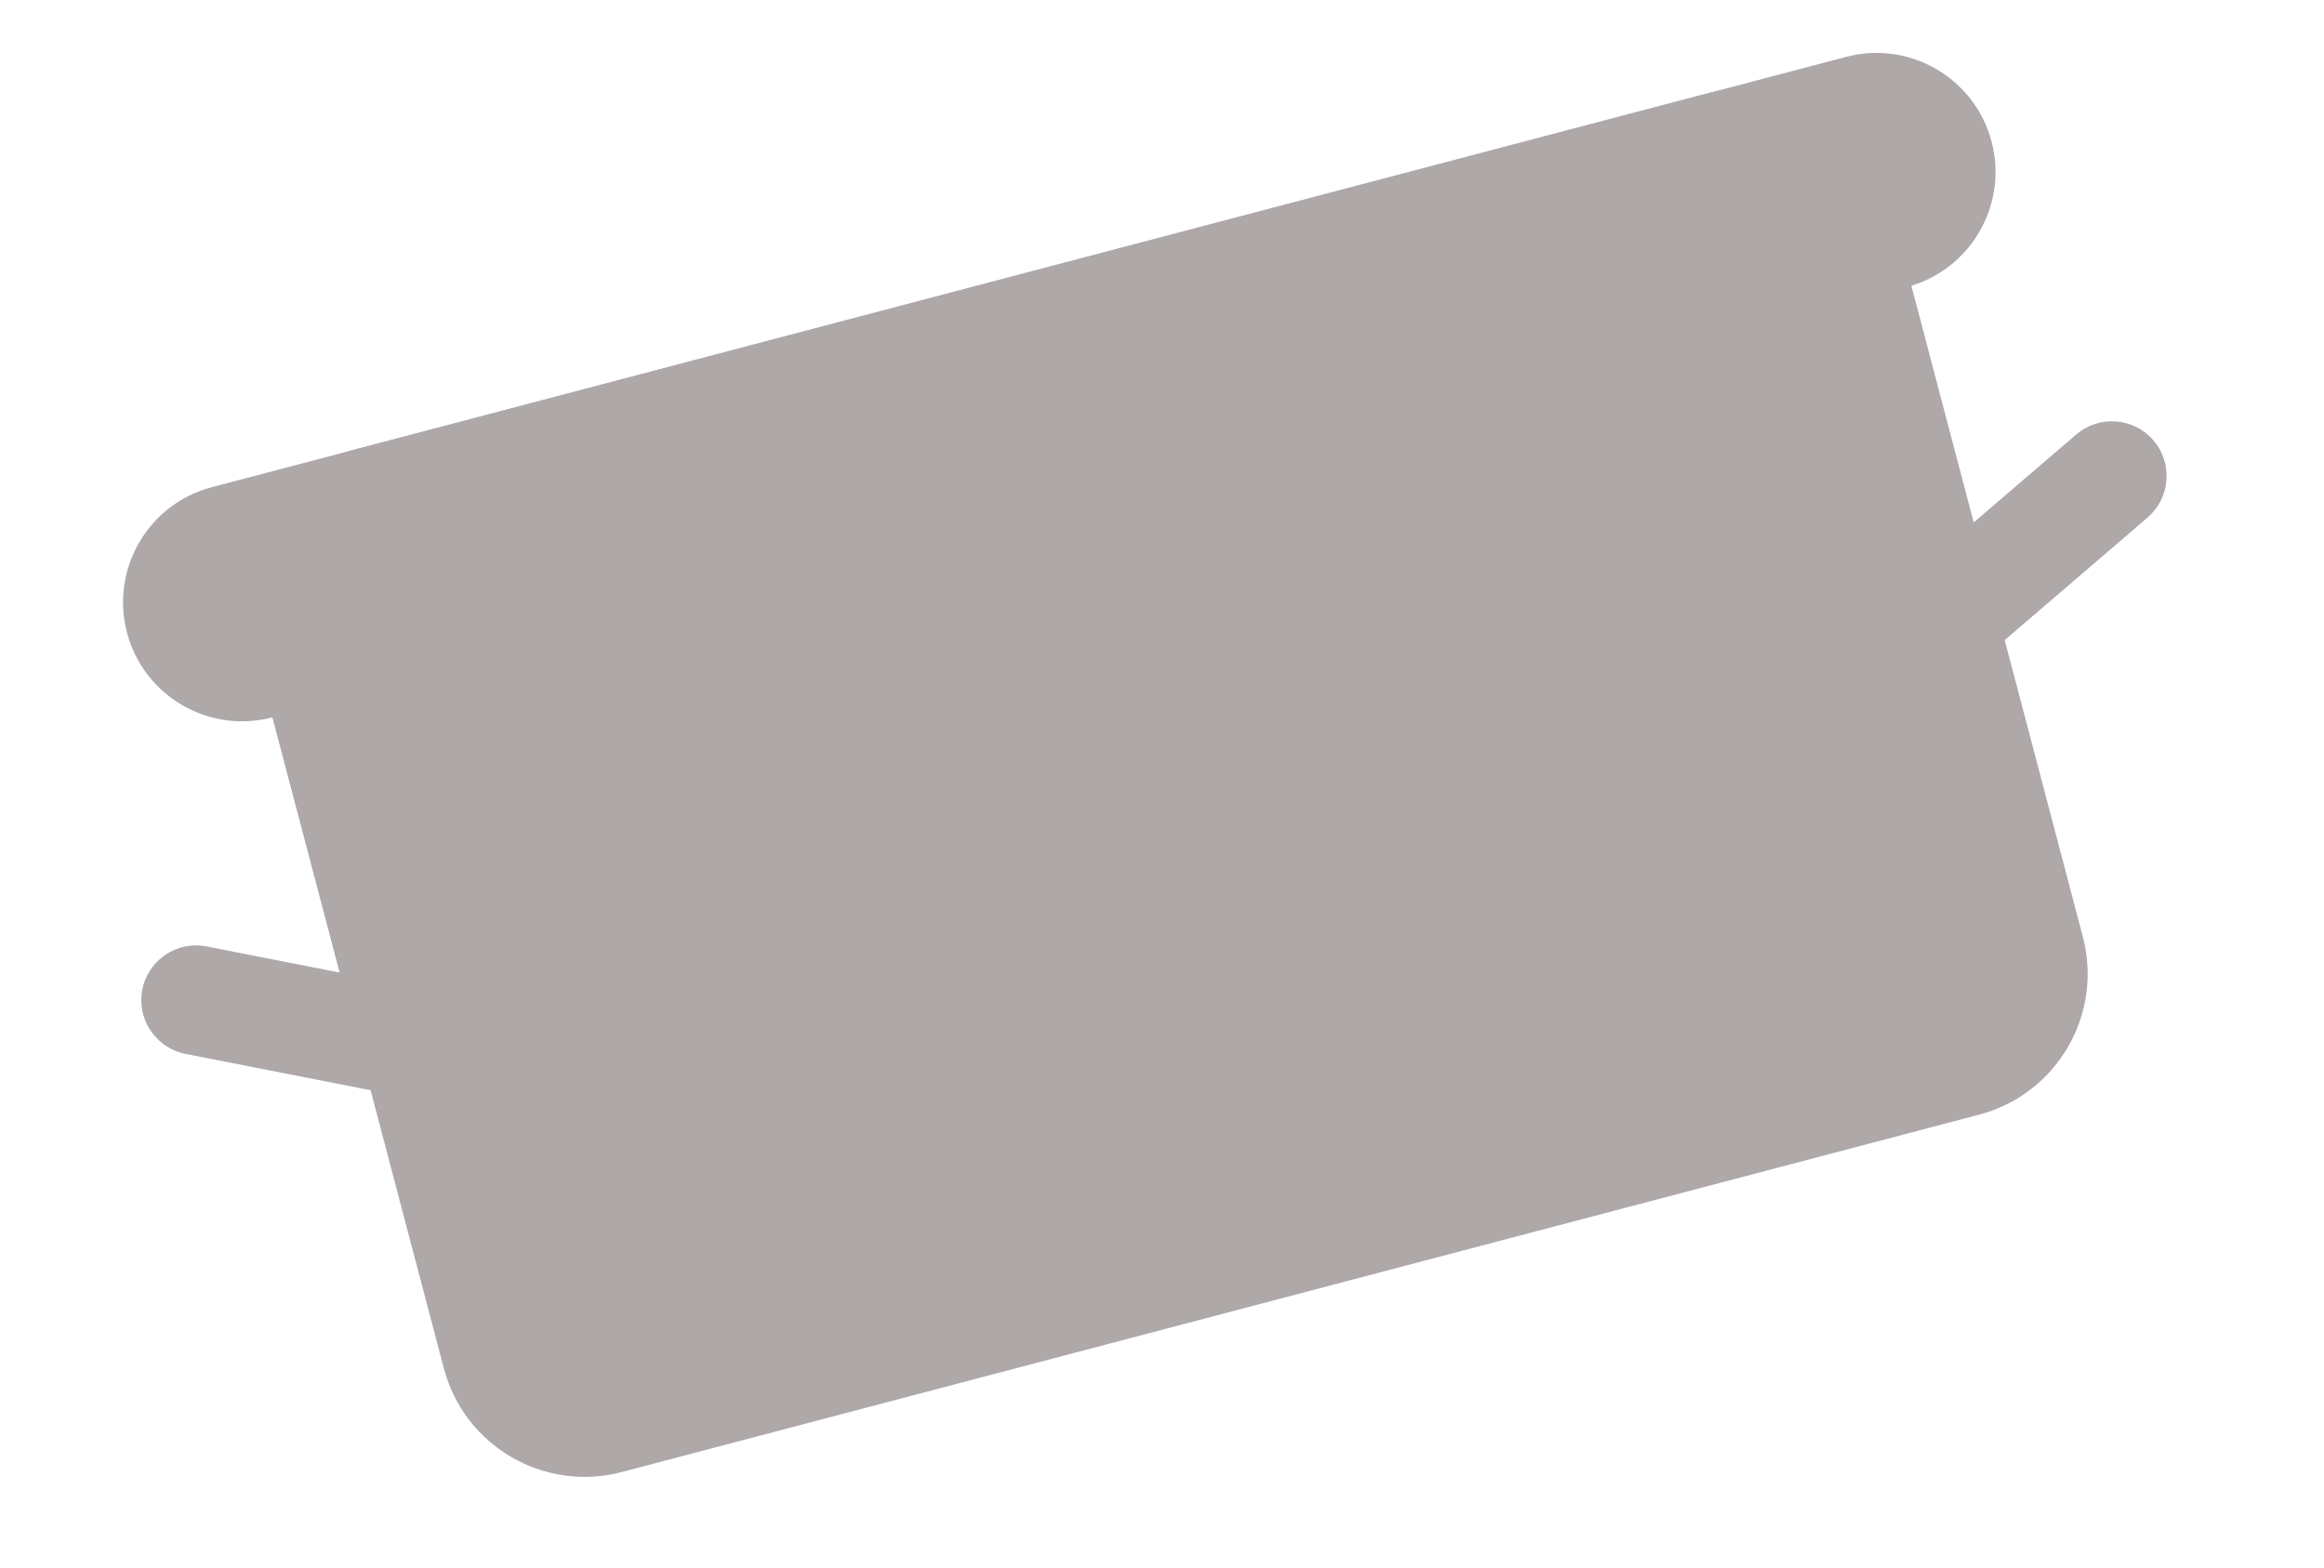
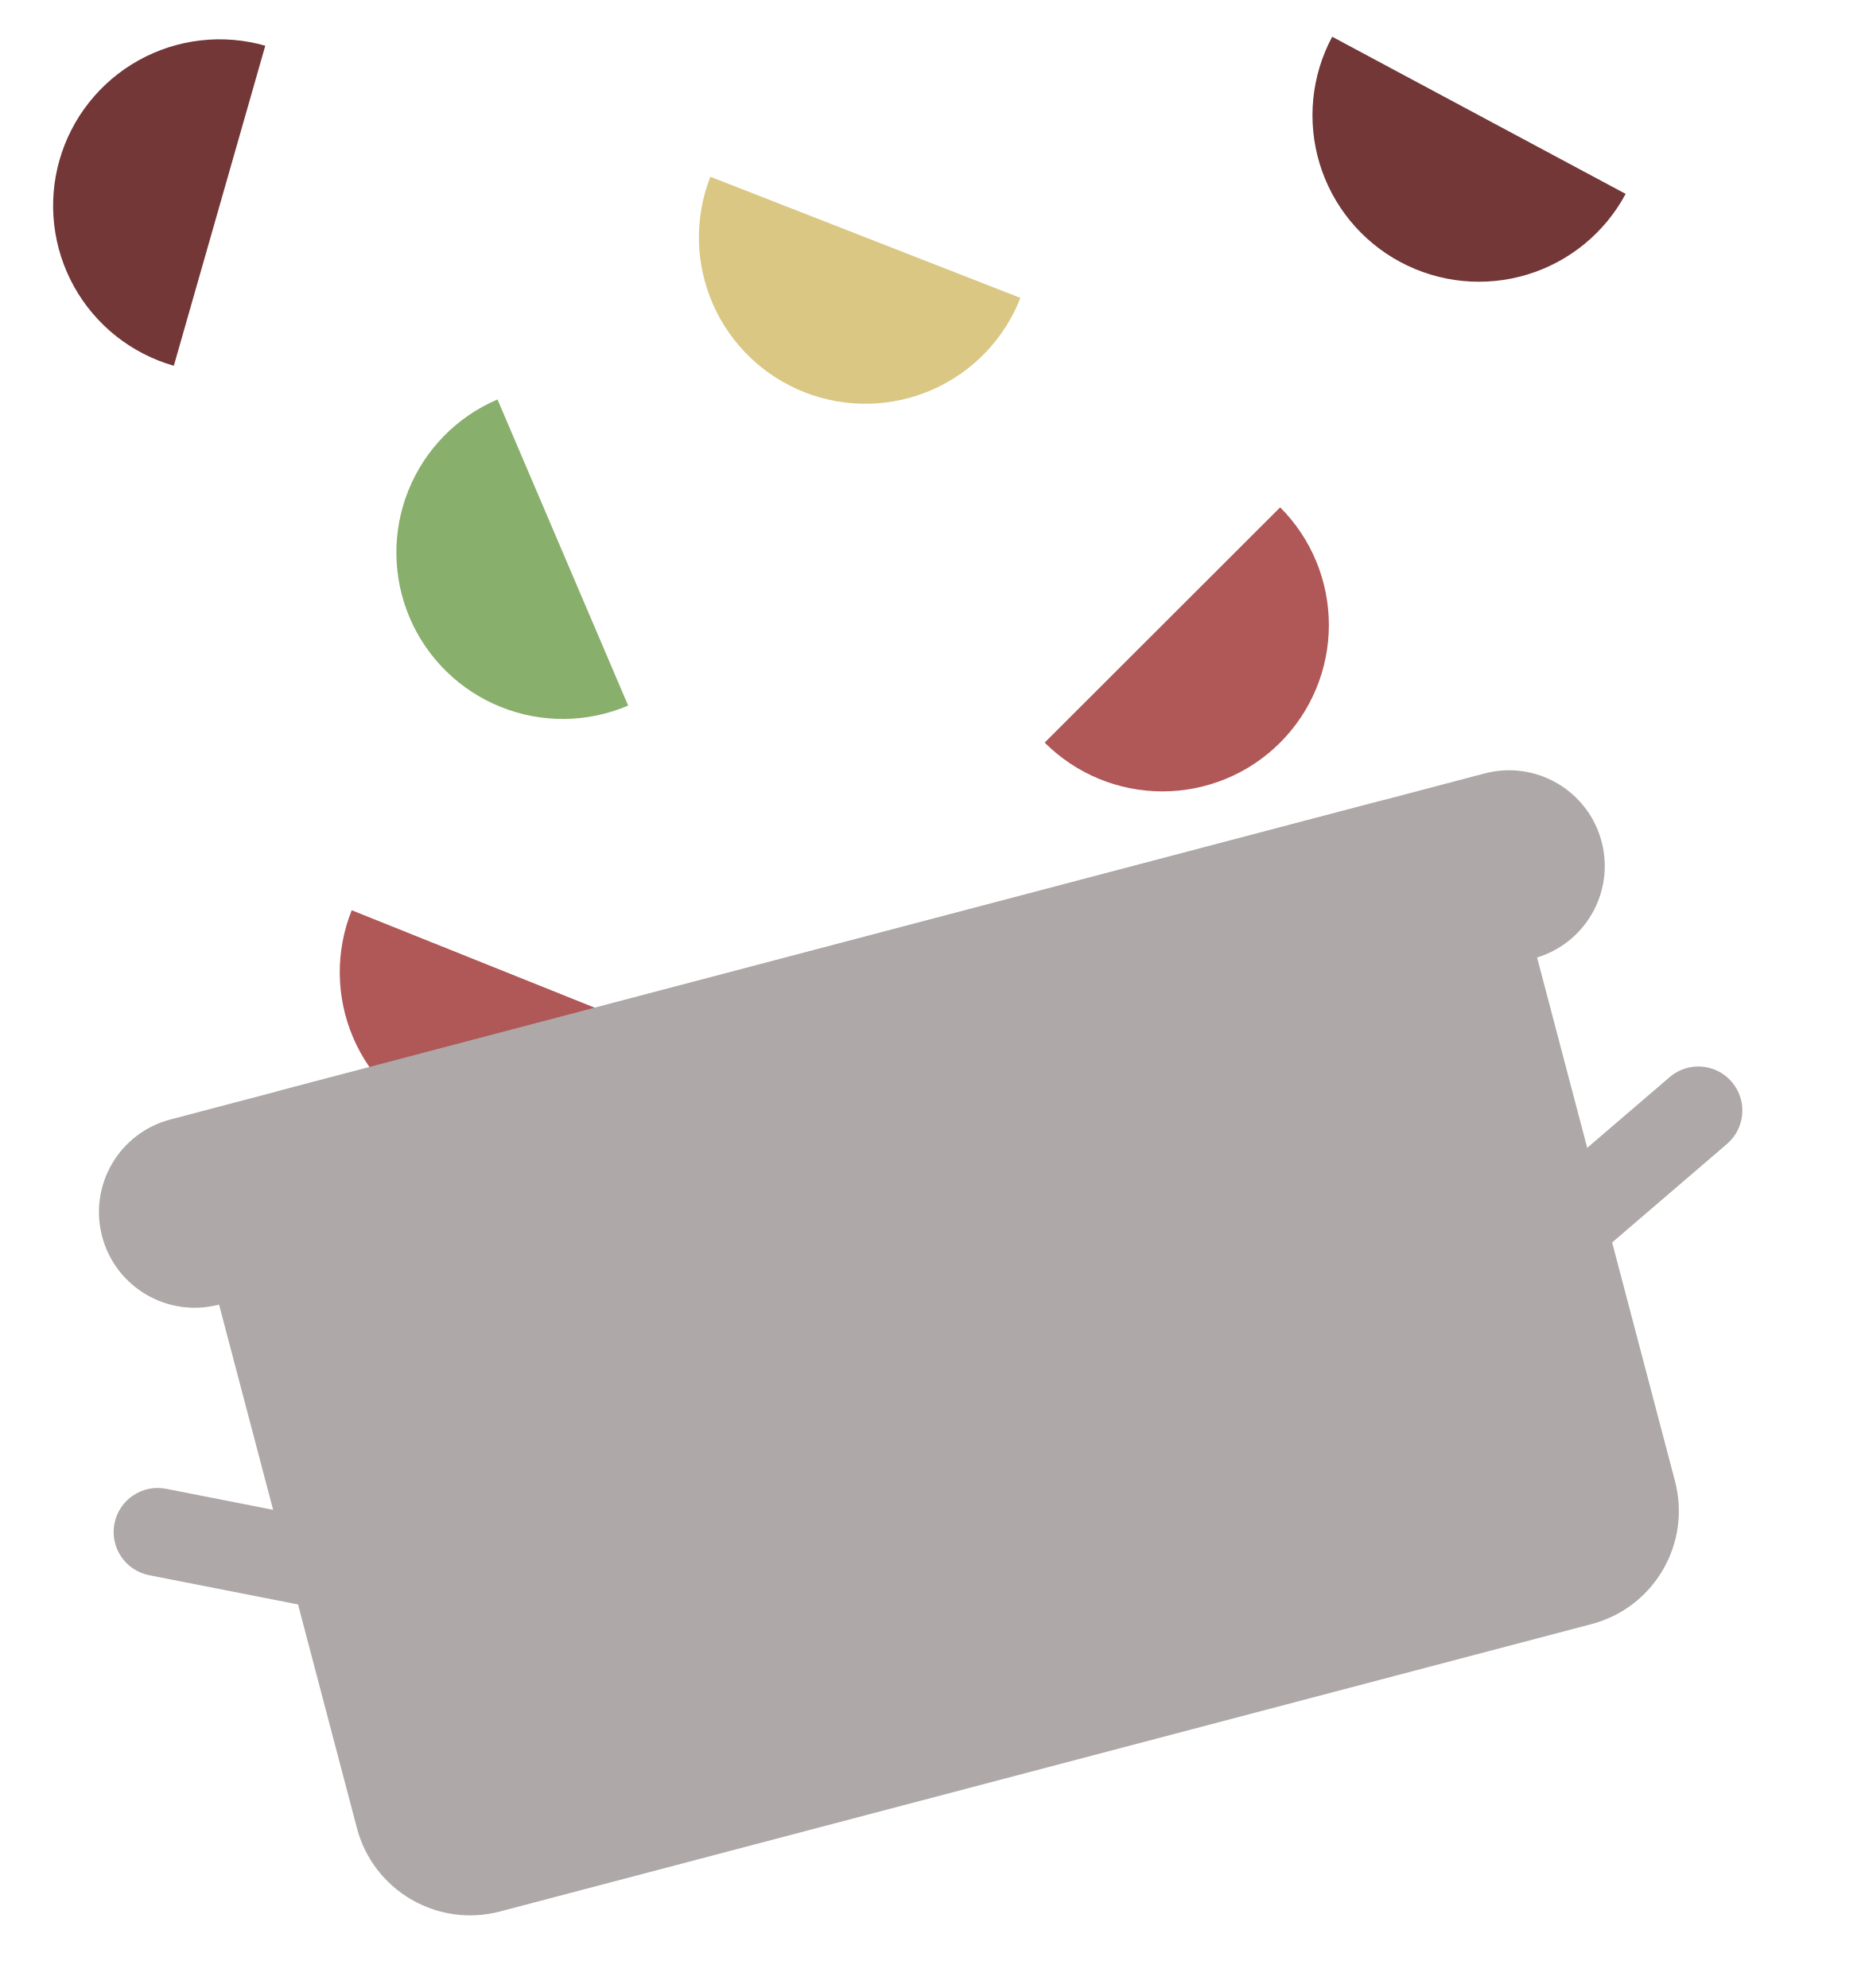
- <svg xmlns="http://www.w3.org/2000/svg" width="814" height="549" viewBox="0 0 814 549" fill="none">
-   <rect x="74.178" y="170.669" width="593.643" height="370.193" rx="51" transform="rotate(-14.7529 74.178 170.669)" fill="#AEA8A8" />
-   <rect x="33.864" y="181.285" width="675.353" height="83.377" rx="41.688" transform="rotate(-14.7529 33.8639 181.285)" fill="#AEA8A8" />
-   <rect x="53.553" y="327.846" width="151.746" height="38.353" rx="19.177" transform="rotate(11.1205 53.5533 327.846)" fill="#AEA8A8" />
-   <rect width="151.746" height="38.353" rx="19.177" transform="matrix(-0.758973 0.651122 0.651122 0.758973 741.776 139.717)" fill="#AEA8A8" />
+ <svg xmlns="http://www.w3.org/2000/svg" width="814" height="866" viewBox="0 0 814 866" fill="none">
+   <path d="M287.771 450.49C284.228 459.327 278.978 467.379 272.322 474.187C265.667 480.995 257.735 486.425 248.981 490.168C240.227 493.911 230.821 495.892 221.301 496C211.78 496.108 202.332 494.339 193.495 490.795C184.659 487.252 176.606 482.002 169.798 475.346C162.99 468.691 157.56 460.759 153.817 452.005C150.075 443.251 148.093 433.845 147.985 424.325C147.878 414.804 149.646 405.356 153.19 396.519L220.481 423.505L287.771 450.49Z" fill="#B05757" />
+   <path d="M557.576 221C564.305 227.735 569.642 235.73 573.282 244.528C576.921 253.325 578.792 262.754 578.788 272.275C578.784 281.795 576.904 291.222 573.257 300.017C569.61 308.811 564.266 316.801 557.531 323.53C550.795 330.26 542.801 335.597 534.003 339.236C525.205 342.876 515.777 344.747 506.256 344.743C496.735 344.738 487.308 342.859 478.514 339.212C469.719 335.564 461.729 330.22 455 323.485L506.288 272.243L557.576 221Z" fill="#B05757" />
+   <path d="M273.595 307.364C264.838 311.101 255.431 313.077 245.91 313.178C236.39 313.279 226.943 311.505 218.109 307.955C209.274 304.405 201.225 299.15 194.422 292.49C187.618 285.83 182.193 277.895 178.456 269.138C174.719 260.381 172.744 250.974 172.642 241.454C172.541 231.934 174.316 222.487 177.865 213.652C181.415 204.818 186.67 196.769 193.33 189.966C199.99 183.162 207.925 177.737 216.682 174L245.138 240.682L273.595 307.364Z" fill="#89AF6C" />
+   <path d="M444.442 129.769C440.977 138.637 435.799 146.736 429.204 153.603C422.61 160.47 414.727 165.97 406.006 169.791C397.286 173.612 387.898 175.677 378.379 175.87C368.86 176.062 359.397 174.378 350.529 170.913C341.661 167.448 333.562 162.271 326.695 155.676C319.828 149.081 314.327 141.198 310.506 132.478C306.686 123.757 304.62 114.369 304.428 104.85C304.235 95.332 305.92 85.868 309.384 77L376.913 103.384L444.442 129.769Z" fill="#DAC783" />
+   <path d="M75.711 159.338C66.556 156.723 58.006 152.329 50.55 146.41C43.093 140.49 36.875 133.16 32.251 124.837C27.627 116.514 24.688 107.362 23.601 97.904C22.515 88.445 23.301 78.865 25.917 69.711C28.532 60.556 32.925 52.006 38.845 44.55C44.765 37.093 52.095 30.875 60.418 26.251C68.74 21.627 77.892 18.688 87.351 17.601C96.809 16.514 106.39 17.301 115.544 19.917L95.627 89.627L75.711 159.338Z" fill="#733737" />
+   <path d="M708.051 84.459C703.556 92.852 697.452 100.277 690.087 106.311C682.722 112.345 674.241 116.869 665.128 119.625C656.015 122.381 646.448 123.316 636.974 122.375C627.5 121.433 618.304 118.635 609.911 114.14C601.518 109.645 594.093 103.541 588.059 96.176C582.025 88.812 577.501 80.331 574.745 71.217C571.988 62.104 571.054 52.537 571.995 43.063C572.937 33.589 575.735 24.393 580.23 16L644.14 50.23L708.051 84.459Z" fill="#733737" />
+   <rect x="74.178" y="487.669" width="593.643" height="370.193" rx="51" transform="rotate(-14.7529 74.178 487.669)" fill="#AEA8A8" />
+   <rect x="33.864" y="498.285" width="675.353" height="83.377" rx="41.688" transform="rotate(-14.7529 33.8639 498.285)" fill="#AEA8A8" />
+   <rect x="53.553" y="644.846" width="151.746" height="38.353" rx="19.177" transform="rotate(11.1205 53.5533 644.846)" fill="#AEA8A8" />
+   <rect width="151.746" height="38.353" rx="19.177" transform="matrix(-0.758973 0.651122 0.651122 0.758973 741.776 456.717)" fill="#AEA8A8" />
</svg>
